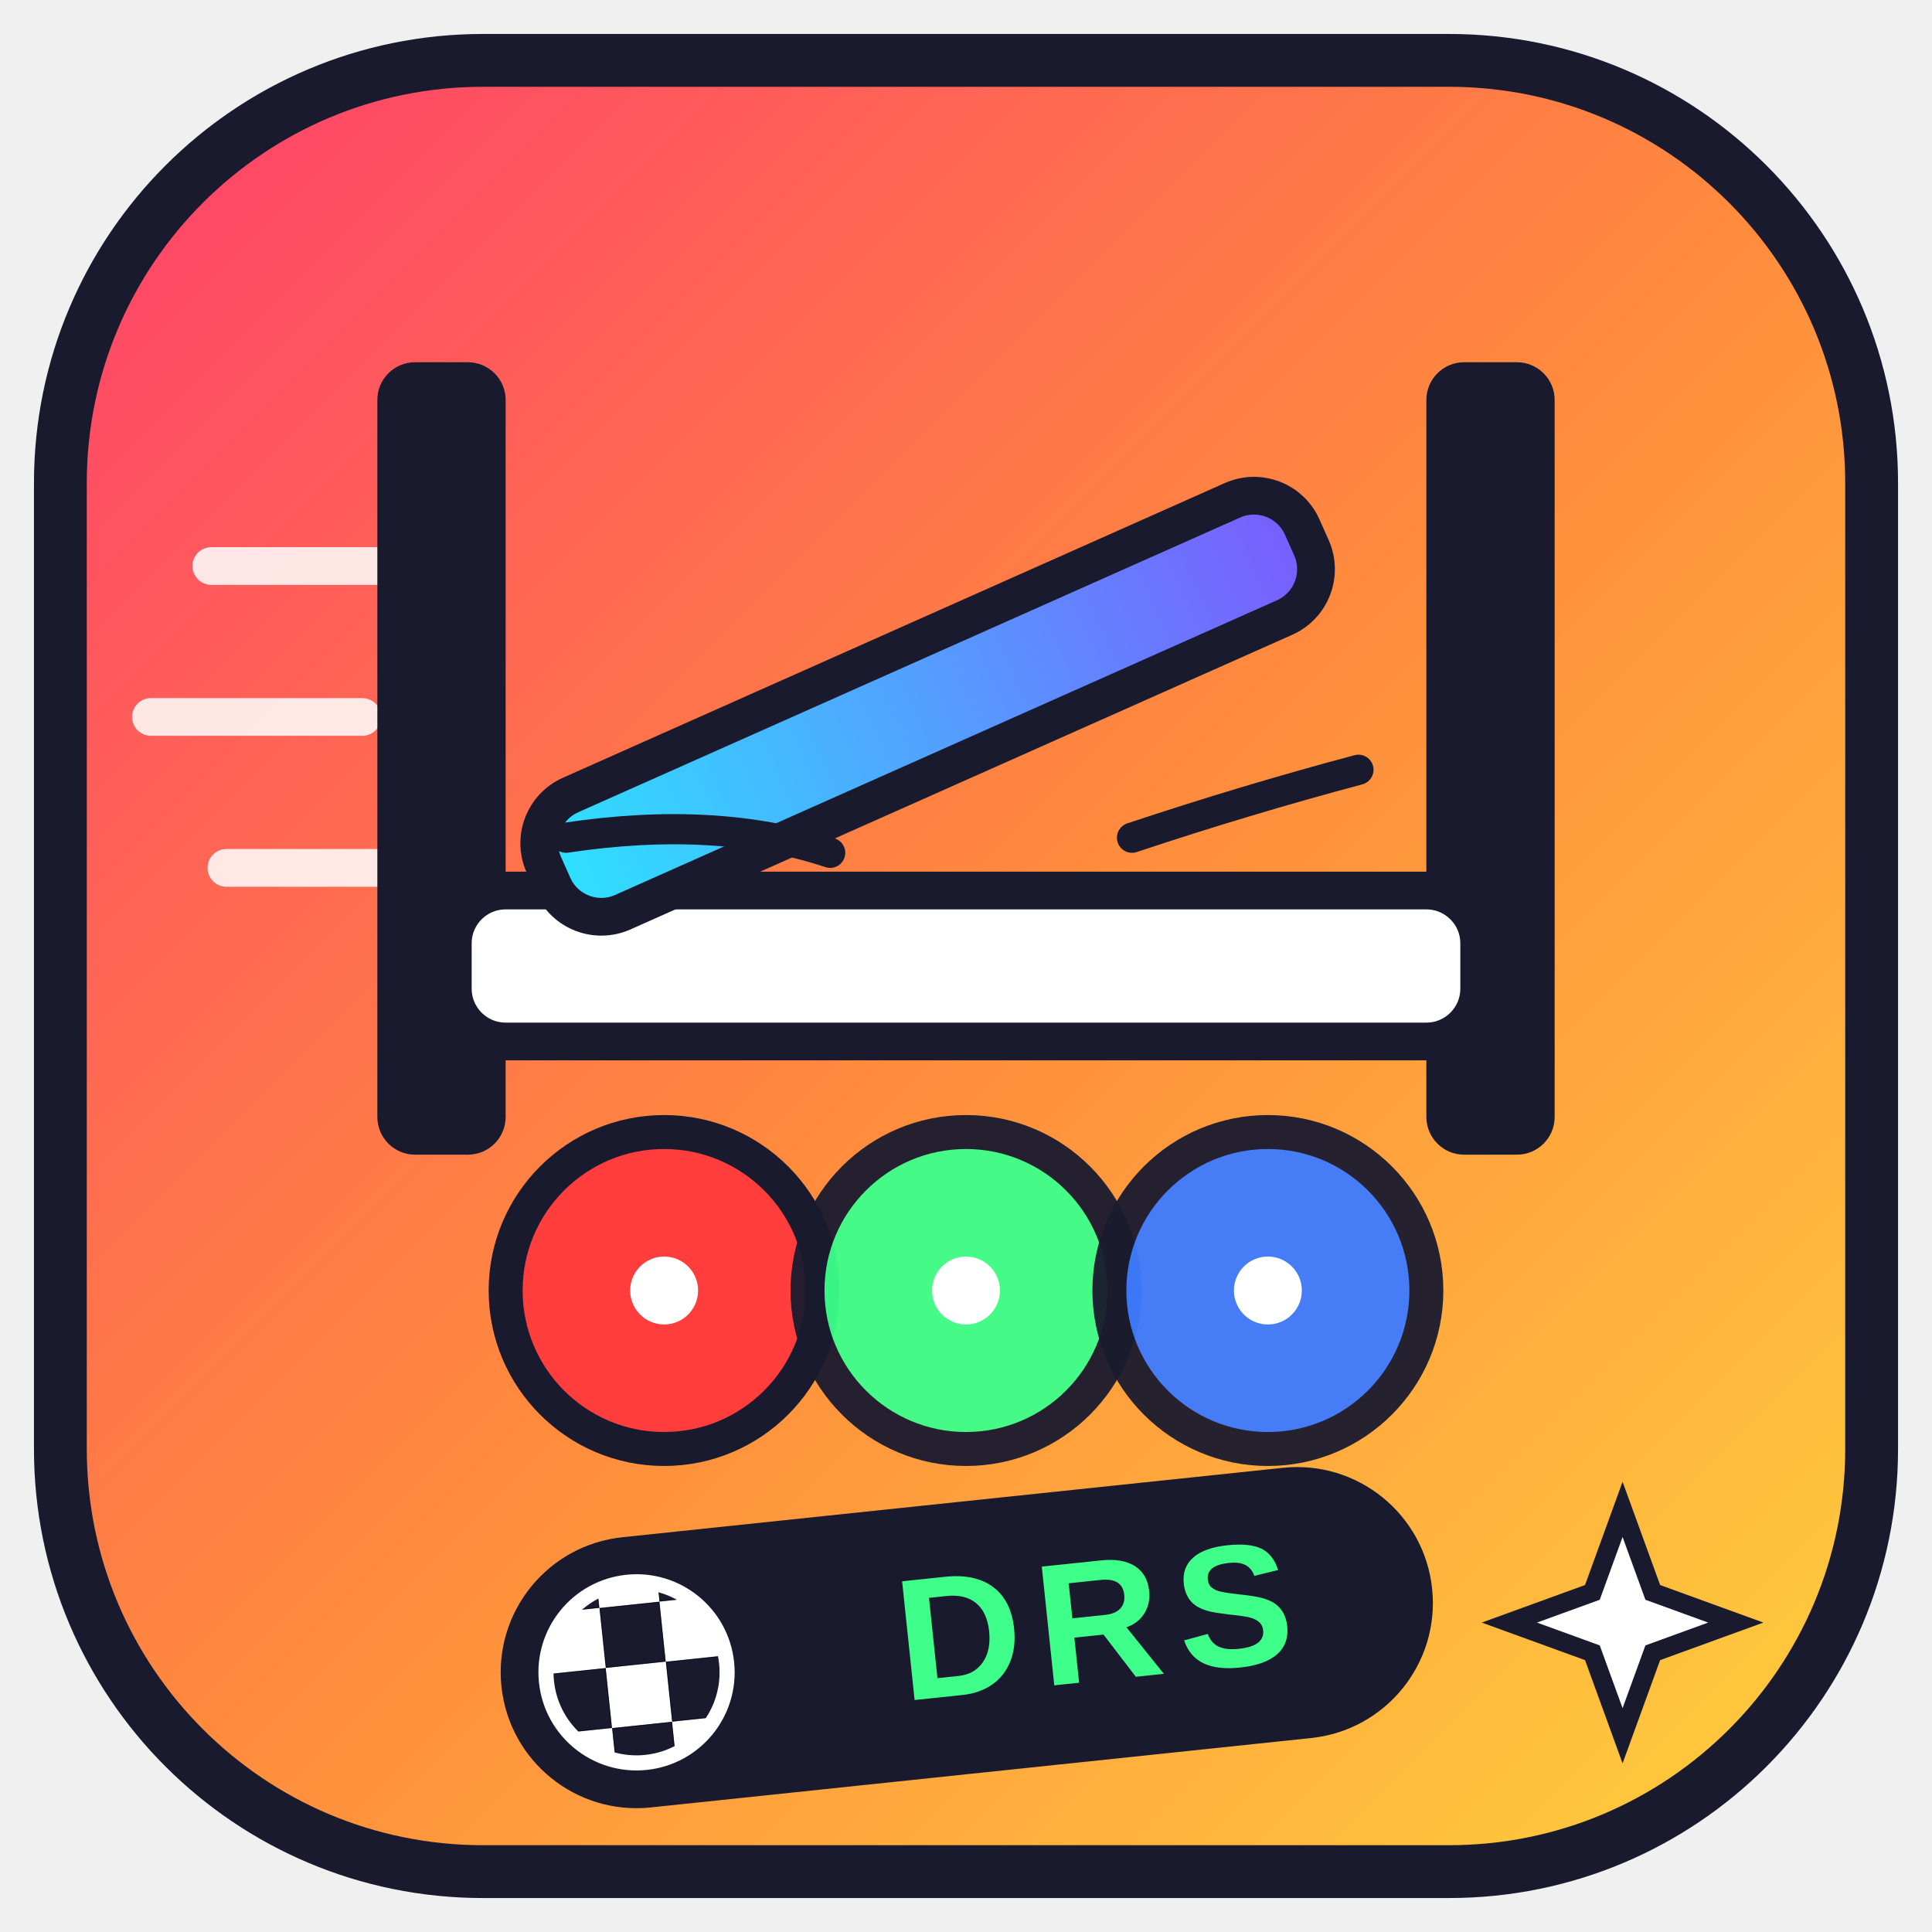
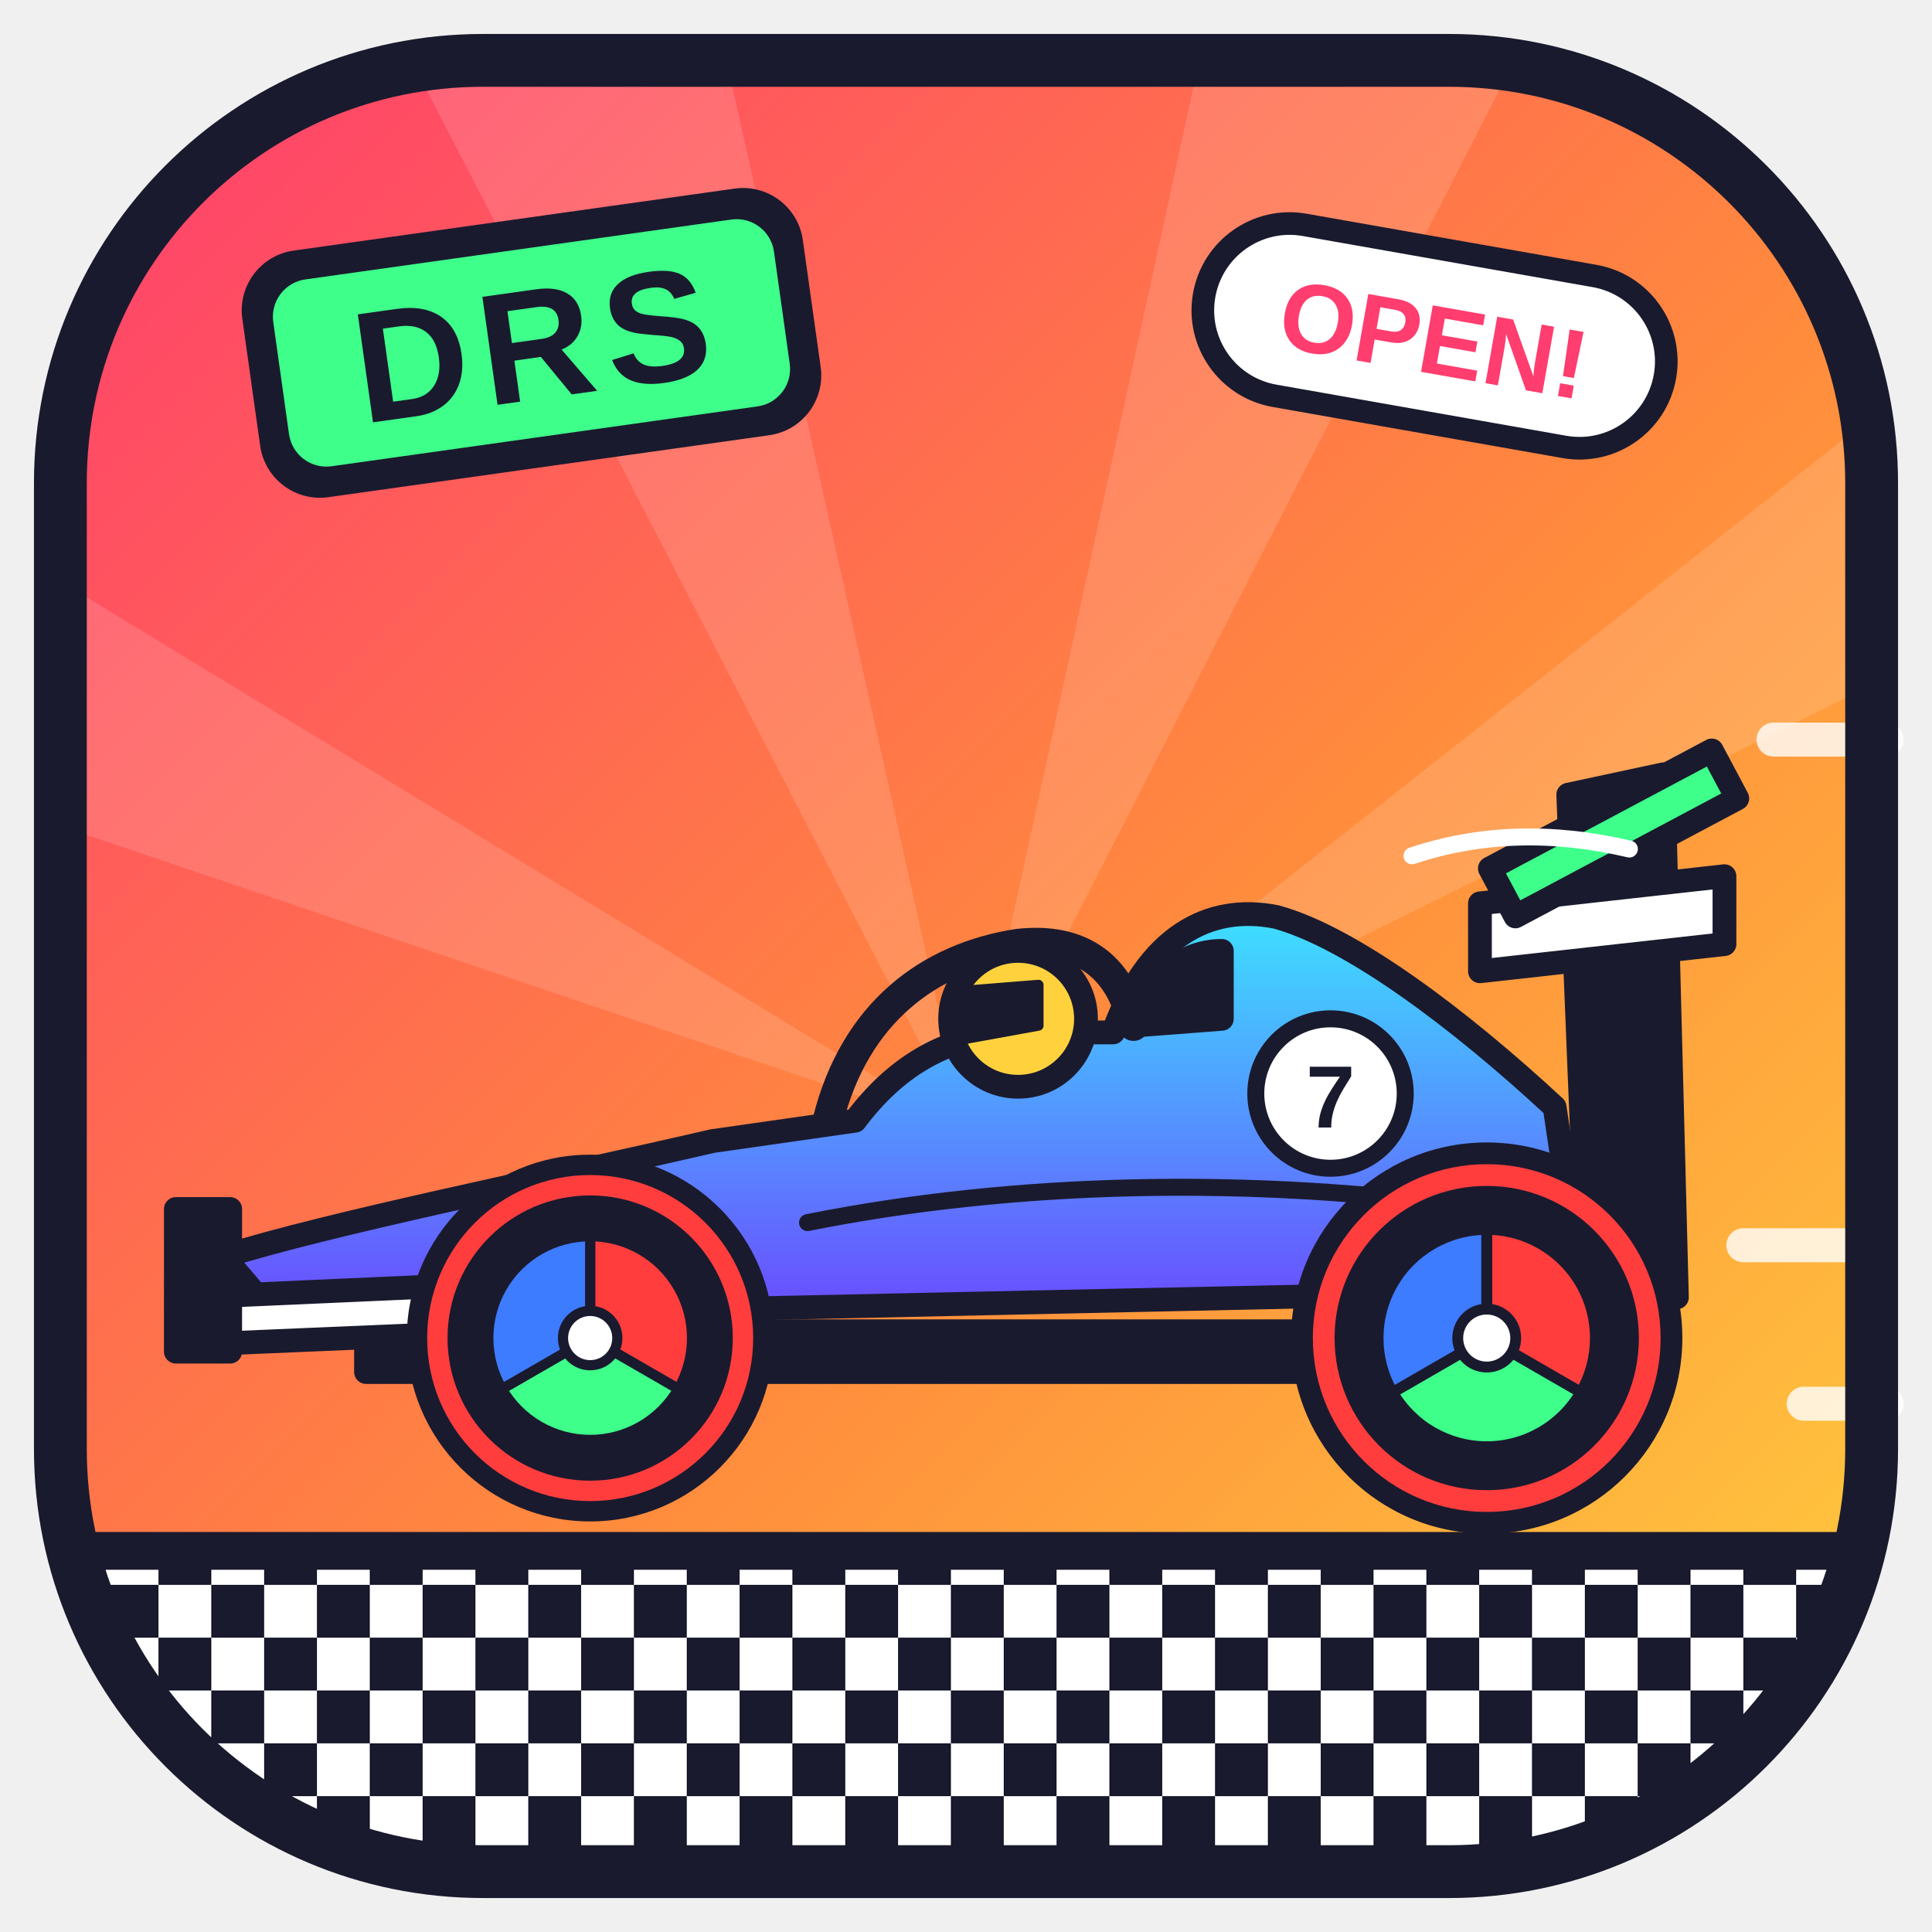
<svg xmlns="http://www.w3.org/2000/svg" viewBox="0 0 512 512" width="256" height="256">
  <defs>
    <linearGradient id="bg" x1="0" y1="0" x2="1" y2="1">
      <stop offset="0" stop-color="#ff3d6e" />
-       <stop offset="0.5" stop-color="#ff8a3d" />
+       <stop offset="0.55" stop-color="#ff8a3d" />
      <stop offset="1" stop-color="#ffd23d" />
    </linearGradient>
-     <linearGradient id="flap" x1="0" y1="0" x2="1" y2="0">
-       <stop offset="0" stop-color="#2de2ff" />
-       <stop offset="1" stop-color="#7a5cff" />
+     <linearGradient id="body" x1="0" y1="0" x2="0" y2="1">
+       <stop offset="0" stop-color="#3de0ff" />
+       <stop offset="1" stop-color="#6a4dff" />
    </linearGradient>
-     <pattern id="check" width="32" height="32" patternUnits="userSpaceOnUse">
-       <rect width="32" height="32" fill="#fff" />
-       <rect width="16" height="16" fill="#1a1a2e" />
-       <rect x="16" y="16" width="16" height="16" fill="#1a1a2e" />
+     <pattern id="check" width="28" height="28" patternUnits="userSpaceOnUse">
+       <rect width="28" height="28" fill="#fff" />
+       <rect width="14" height="14" fill="#1a1a2e" />
+       <rect x="14" y="14" width="14" height="14" fill="#1a1a2e" />
    </pattern>
+     <clipPath id="badge">
+       <rect x="16" y="16" width="480" height="480" rx="112" />
+     </clipPath>
+     <symbol id="wheel" viewBox="-60 -60 120 120" overflow="visible">
+       <circle r="54" fill="#1a1a2e" />
+       <circle r="45" fill="none" stroke="#ff3d3d" stroke-width="6" />
+       <g stroke="#1a1a2e" stroke-width="3">
+         <path d="M0 0 L0 -30 A30 30 0 0 1 25.98 15 Z" fill="#ff3d3d" />
+         <path d="M0 0 L25.98 15 A30 30 0 0 1 -25.98 15 Z" fill="#3dff8a" />
+         <path d="M0 0 L-25.98 15 A30 30 0 0 1 0 -30 Z" fill="#3d7bff" />
+       </g>
+       <circle r="8" fill="#fff" stroke="#1a1a2e" stroke-width="3" />
+     </symbol>
  </defs>
-   <rect x="16" y="16" width="480" height="480" rx="112" fill="url(#bg)" stroke="#1a1a2e" stroke-width="14" />
-   <g stroke="#fff" stroke-width="10" stroke-linecap="round" opacity="0.85">
-     <line x1="56" y1="150" x2="120" y2="150" />
-     <line x1="40" y1="190" x2="96" y2="190" />
-     <line x1="60" y1="230" x2="104" y2="230" />
+   <rect x="16" y="16" width="480" height="480" rx="112" fill="url(#bg)" />
+   <g clip-path="url(#badge)">
+     <g fill="#fff" opacity="0.14">
+       <path d="M256 300 L-40 120 L-40 200 Z" />
+       <path d="M256 300 L80 -40 L180 -40 Z" />
+       <path d="M256 300 L330 -40 L430 -40 Z" />
+       <path d="M256 300 L560 60 L560 150 Z" />
+     </g>
+     <rect x="0" y="414" width="512" height="100" fill="url(#check)" />
+     <rect x="0" y="406" width="512" height="10" fill="#1a1a2e" />
  </g>
-   <rect x="100" y="96" width="34" height="210" rx="10" fill="#1a1a2e" />
-   <rect x="378" y="96" width="34" height="210" rx="10" fill="#1a1a2e" />
-   <rect x="120" y="236" width="272" height="40" rx="14" fill="#fff" stroke="#1a1a2e" stroke-width="10" />
-   <g transform="rotate(-24 256 210)">
-     <rect x="146" y="168" width="220" height="34" rx="14" fill="url(#flap)" stroke="#1a1a2e" stroke-width="10" />
+   <g transform="rotate(-8 140 92)">
+     <rect x="66" y="58" width="150" height="66" rx="16" fill="#1a1a2e" />
+     <rect x="74" y="66" width="134" height="50" rx="10" fill="#3dff8a" />
+     <text x="141" y="106" text-anchor="middle" font-family="Arial Black, Arial, Helvetica, sans-serif" font-weight="900" font-size="42" fill="#1a1a2e" letter-spacing="3">DRS</text>
  </g>
-   <g fill="none" stroke="#1a1a2e" stroke-width="8" stroke-linecap="round">
-     <path d="M150 222 q40 -6 70 4" />
-     <path d="M300 222 q30 -10 60 -18" />
+   <g transform="rotate(10 380 90)">
+     <rect x="318" y="66" width="124" height="46" rx="23" fill="#fff" stroke="#1a1a2e" stroke-width="6" />
+     <text x="380" y="99" text-anchor="middle" font-family="Arial Black, Arial, Helvetica, sans-serif" font-weight="900" font-size="26" fill="#ff3d6e">OPEN!</text>
  </g>
-   <g stroke="#1a1a2e" stroke-width="9">
-     <circle cx="176" cy="342" r="42" fill="#ff3d3d" />
-     <circle cx="256" cy="342" r="42" fill="#3dff8a" opacity="0.95" />
-     <circle cx="336" cy="342" r="42" fill="#3d7bff" opacity="0.95" />
+   <g stroke="#fff" stroke-width="9" stroke-linecap="round">
+     <line x1="470" y1="196" x2="500" y2="196" opacity="0.8" />
+     <line x1="462" y1="330" x2="498" y2="330" opacity="0.8" />
+     <line x1="478" y1="372" x2="500" y2="372" opacity="0.8" />
  </g>
-   <g fill="#fff">
-     <circle cx="176" cy="342" r="9" />
-     <circle cx="256" cy="342" r="9" />
-     <circle cx="336" cy="342" r="9" />
+   <g transform="translate(34 27) scale(0.9)">
+     <g stroke="#1a1a2e" stroke-width="7" stroke-linejoin="round" stroke-linecap="round">
+       <path d="M70 362 L440 362 L440 374 L70 374 Z" fill="#1a1a2e" />
+       <path d="M424 204 L452 198 L456 352 L430 352 Z" fill="#1a1a2e" />
+       <path d="M28 340              C 60 330, 120 318, 172 306              L 214 300              C 226 284, 240 276, 258 274              L 290 274              C 300 246, 318 236, 338 240              C 360 246, 392 270, 420 296              L 428 350              L 150 356              L 40 354 Z" fill="url(#body)" />
+       <path d="M200 330 C 260 318, 330 316, 400 326" fill="none" stroke-width="5" />
+       <path d="M296 272 C 302 256, 312 250, 322 250 L 322 270 Z" fill="#1a1a2e" />
+       <circle cx="262" cy="270" r="20" fill="#ffd23d" />
+       <path d="M243 262 L 268 260 L 268 272 L 246 276 Z" fill="#1a1a2e" stroke-width="3" />
+       <path d="M206 300 C 214 268, 236 252, 262 248 C 280 246, 292 254, 296 272" fill="none" stroke-width="9" />
+       <path d="M18 352 L 108 348 L 112 362 L 18 366 Z" fill="#fff" />
+       <path d="M14 326 L 30 326 L 30 368 L 14 368 Z" fill="#1a1a2e" />
+       <path d="M398 236 L 470 228 L 470 248 L 398 256 Z" fill="#fff" />
+       <g transform="rotate(-28 440 214)">
+         <path d="M400 206 L 474 206 L 474 222 L 400 222 Z" fill="#3dff8a" />
+       </g>
+       <path d="M378 222 q 30 -10 64 -2" fill="none" stroke="#fff" stroke-width="5" />
+       <circle cx="354" cy="292" r="22" fill="#fff" stroke-width="5" />
+     </g>
+     <text x="354" y="302" text-anchor="middle" font-family="Arial Black, Arial, Helvetica, sans-serif" font-weight="900" font-size="26" fill="#1a1a2e">7</text>
+     <use href="#wheel" x="76" y="304" width="120" height="120" />
+     <use href="#wheel" x="336" y="300" width="128" height="128" />
  </g>
-   <g transform="rotate(-6 256 432)">
-     <rect x="132" y="398" width="248" height="72" rx="36" fill="#1a1a2e" />
-     <rect x="144" y="410" width="48" height="48" rx="24" fill="url(#check)" stroke="#fff" stroke-width="4" />
-     <text x="290" y="449" text-anchor="middle" font-family="Arial Black, Arial, Helvetica, sans-serif" font-weight="900" font-size="46" fill="#3dff8a" letter-spacing="4">DRS</text>
-   </g>
-   <path d="M430 400 l8 22 22 8 -22 8 -8 22 -8 -22 -22 -8 22 -8z" fill="#fff" stroke="#1a1a2e" stroke-width="5" />
+   <rect x="16" y="16" width="480" height="480" rx="112" fill="none" stroke="#1a1a2e" stroke-width="14" />
</svg>
